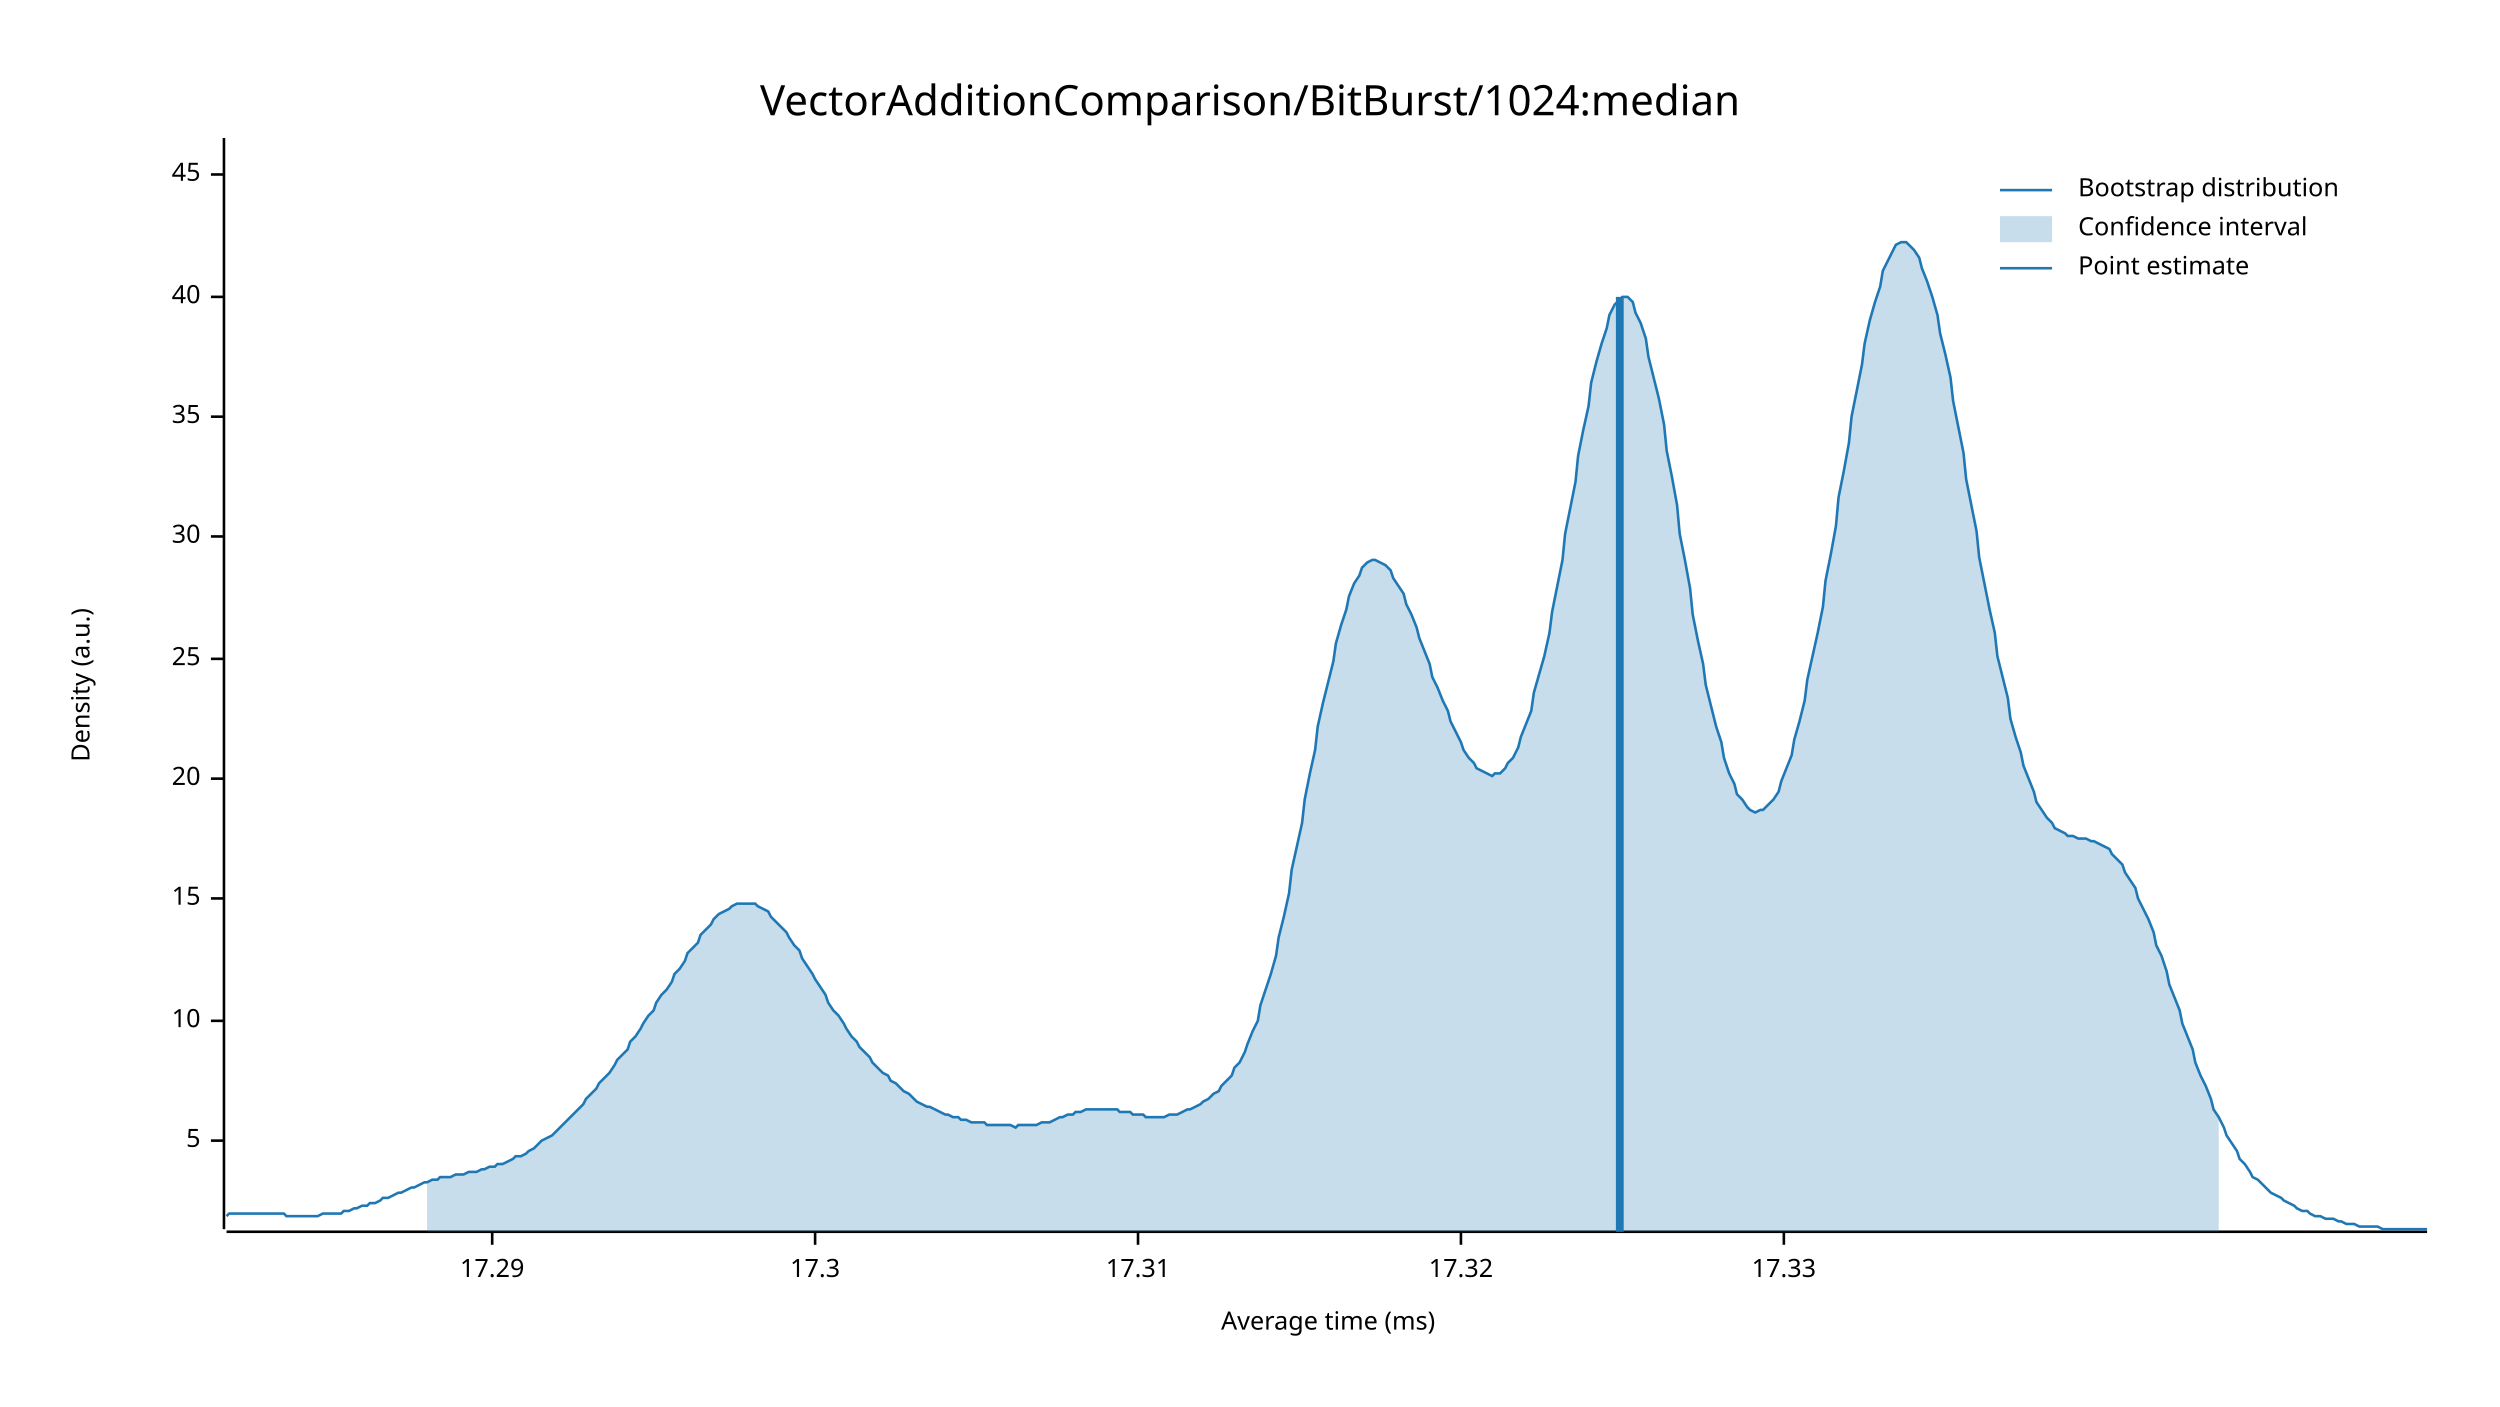
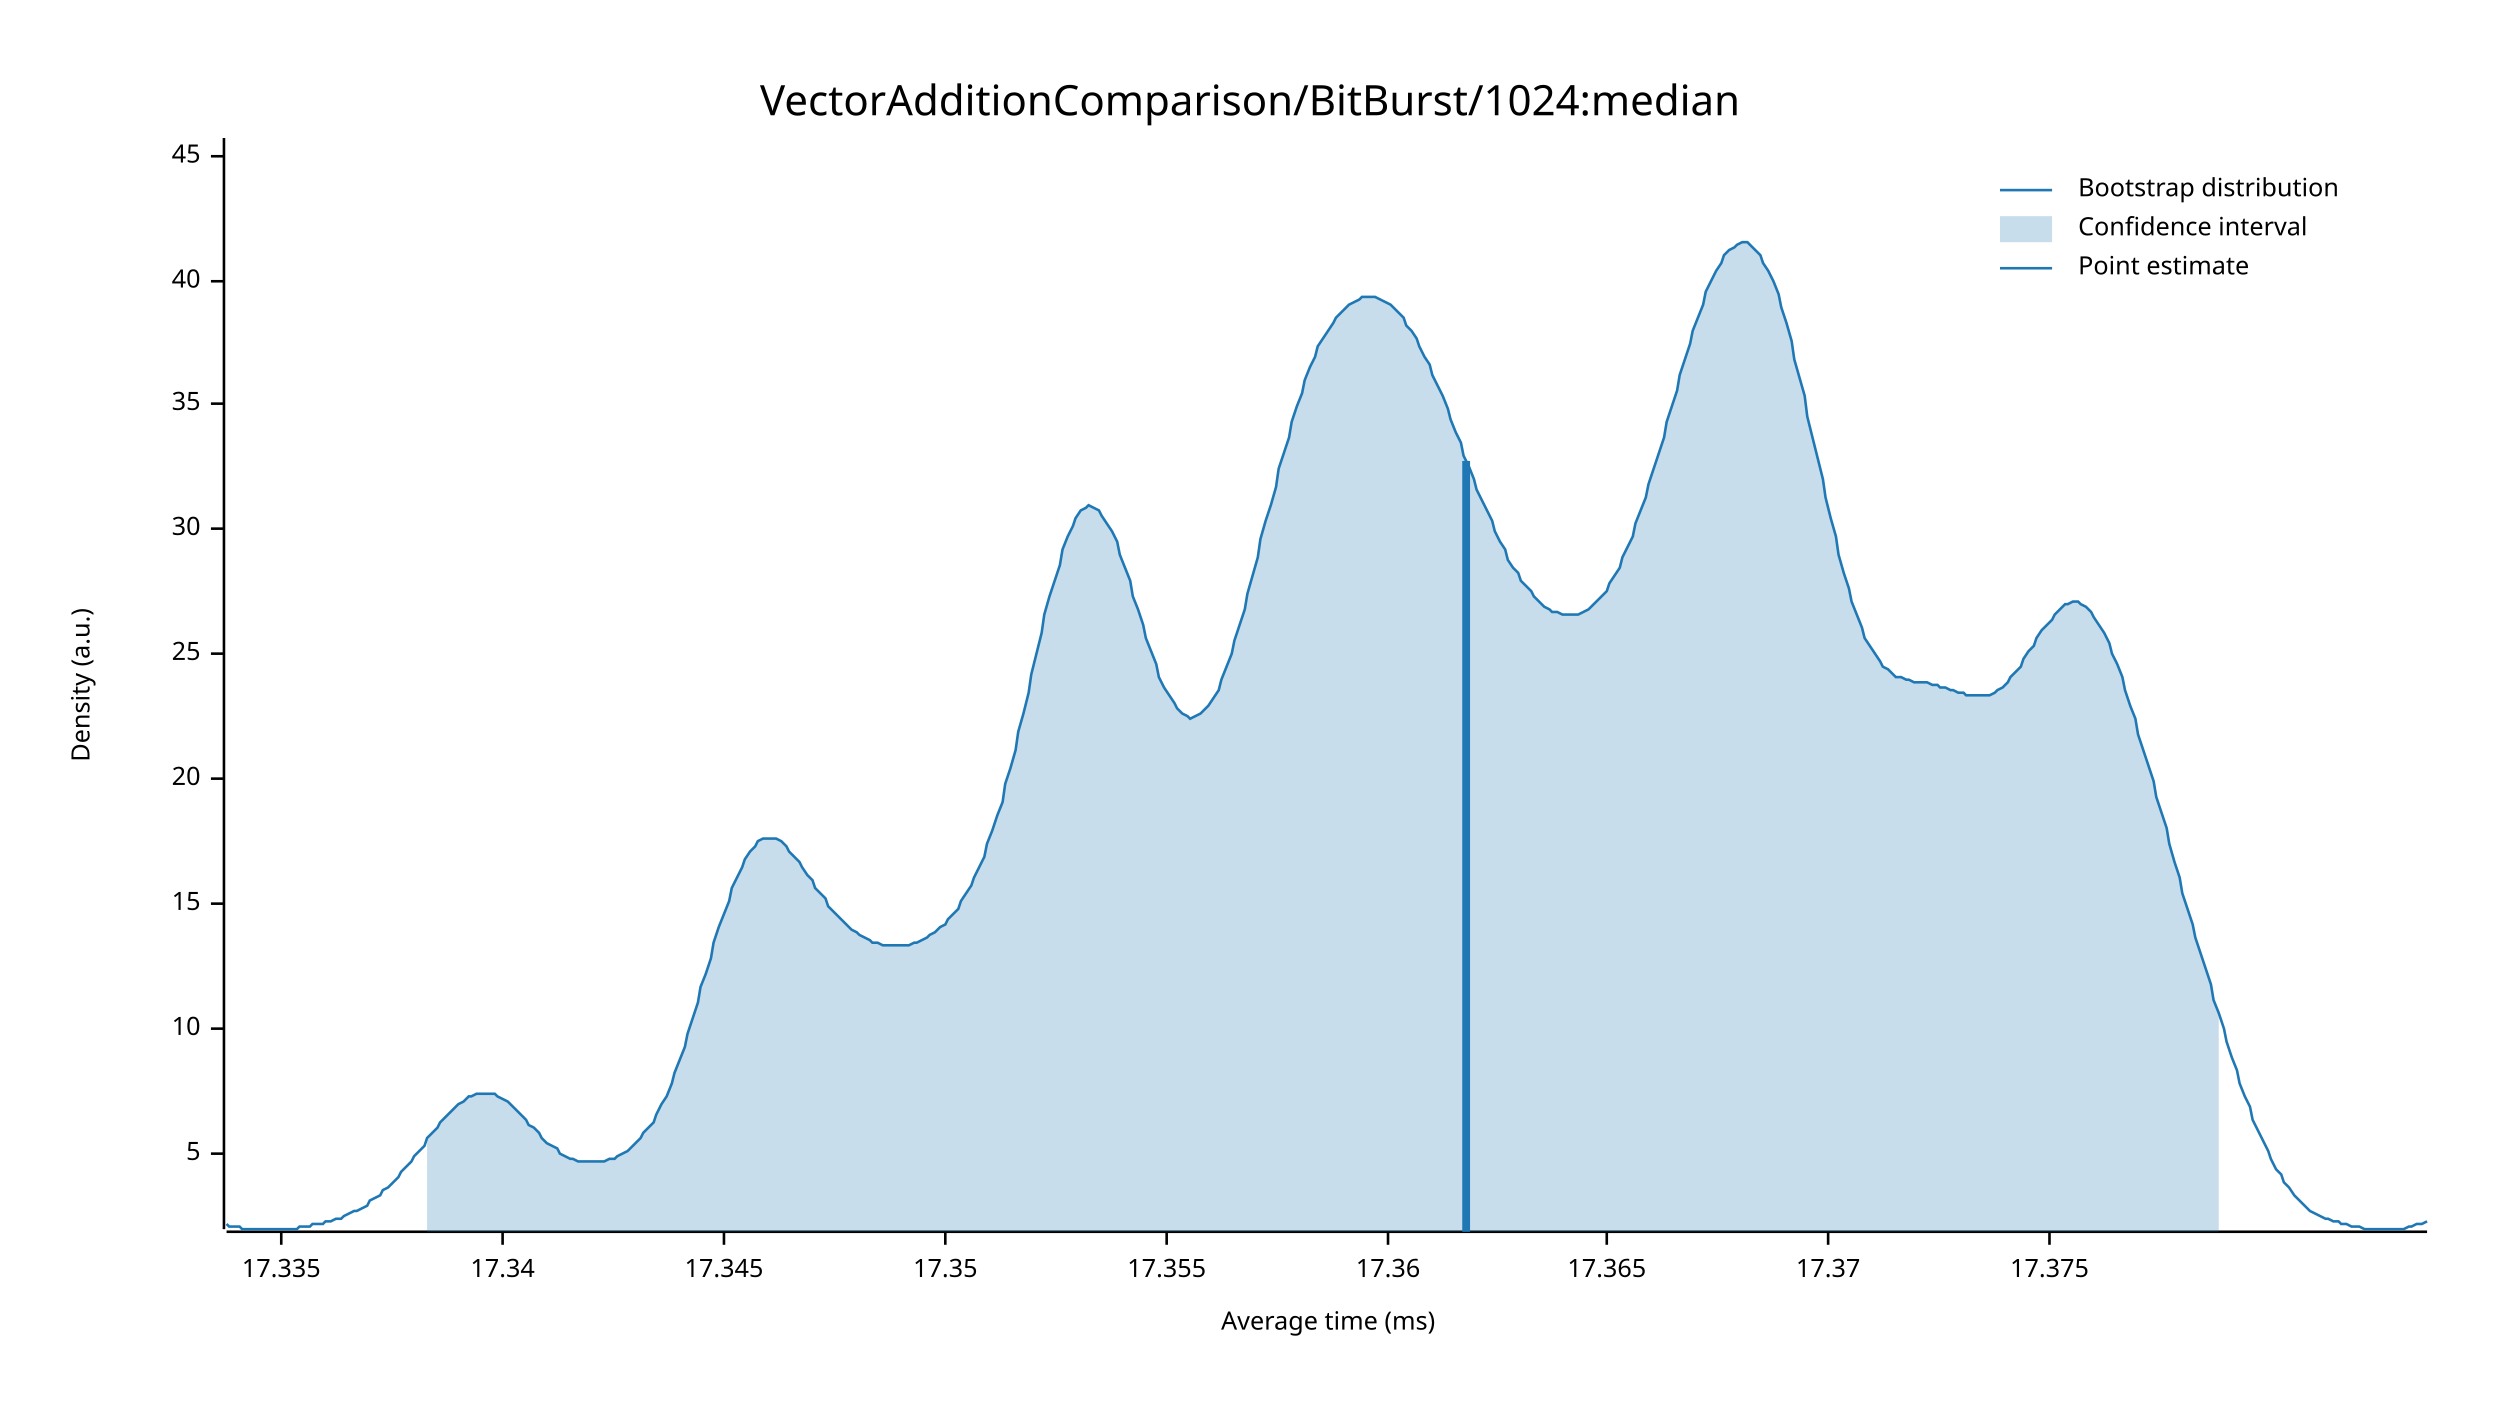
<svg xmlns="http://www.w3.org/2000/svg" width="960" height="540" viewBox="0 0 960 540">
  <text x="480" y="32" dy="0.76em" text-anchor="middle" font-family="sans-serif" font-size="16.129" opacity="1" fill="#000000">
VectorAdditionComparison/BitBurst/1024:median
</text>
  <text x="27" y="263" dy="0.76em" text-anchor="middle" font-family="sans-serif" font-size="9.677" opacity="1" fill="#000000" transform="rotate(270, 27, 263)">
Density (a.u.)
</text>
  <text x="510" y="513" dy="-0.5ex" text-anchor="middle" font-family="sans-serif" font-size="9.677" opacity="1" fill="#000000">
Average time (ms)
</text>
  <polyline fill="none" opacity="1" stroke="#000000" stroke-width="1" points="86,53 86,472 " />
-   <text x="77" y="438" dy="0.5ex" text-anchor="end" font-family="sans-serif" font-size="9.677" opacity="1" fill="#000000">
+   <text x="77" y="443" dy="0.5ex" text-anchor="end" font-family="sans-serif" font-size="9.677" opacity="1" fill="#000000">
5
</text>
-   <polyline fill="none" opacity="1" stroke="#000000" stroke-width="1" points="81,438 86,438 " />
-   <text x="77" y="392" dy="0.5ex" text-anchor="end" font-family="sans-serif" font-size="9.677" opacity="1" fill="#000000">
+   <polyline fill="none" opacity="1" stroke="#000000" stroke-width="1" points="81,443 86,443 " />
+   <text x="77" y="395" dy="0.5ex" text-anchor="end" font-family="sans-serif" font-size="9.677" opacity="1" fill="#000000">
10
</text>
-   <polyline fill="none" opacity="1" stroke="#000000" stroke-width="1" points="81,392 86,392 " />
-   <text x="77" y="345" dy="0.5ex" text-anchor="end" font-family="sans-serif" font-size="9.677" opacity="1" fill="#000000">
+   <polyline fill="none" opacity="1" stroke="#000000" stroke-width="1" points="81,395 86,395 " />
+   <text x="77" y="347" dy="0.5ex" text-anchor="end" font-family="sans-serif" font-size="9.677" opacity="1" fill="#000000">
15
</text>
-   <polyline fill="none" opacity="1" stroke="#000000" stroke-width="1" points="81,345 86,345 " />
+   <polyline fill="none" opacity="1" stroke="#000000" stroke-width="1" points="81,347 86,347 " />
  <text x="77" y="299" dy="0.5ex" text-anchor="end" font-family="sans-serif" font-size="9.677" opacity="1" fill="#000000">
20
</text>
  <polyline fill="none" opacity="1" stroke="#000000" stroke-width="1" points="81,299 86,299 " />
-   <text x="77" y="253" dy="0.5ex" text-anchor="end" font-family="sans-serif" font-size="9.677" opacity="1" fill="#000000">
+   <text x="77" y="251" dy="0.5ex" text-anchor="end" font-family="sans-serif" font-size="9.677" opacity="1" fill="#000000">
25
</text>
-   <polyline fill="none" opacity="1" stroke="#000000" stroke-width="1" points="81,253 86,253 " />
-   <text x="77" y="206" dy="0.5ex" text-anchor="end" font-family="sans-serif" font-size="9.677" opacity="1" fill="#000000">
+   <polyline fill="none" opacity="1" stroke="#000000" stroke-width="1" points="81,251 86,251 " />
+   <text x="77" y="203" dy="0.5ex" text-anchor="end" font-family="sans-serif" font-size="9.677" opacity="1" fill="#000000">
30
</text>
-   <polyline fill="none" opacity="1" stroke="#000000" stroke-width="1" points="81,206 86,206 " />
-   <text x="77" y="160" dy="0.5ex" text-anchor="end" font-family="sans-serif" font-size="9.677" opacity="1" fill="#000000">
+   <polyline fill="none" opacity="1" stroke="#000000" stroke-width="1" points="81,203 86,203 " />
+   <text x="77" y="155" dy="0.5ex" text-anchor="end" font-family="sans-serif" font-size="9.677" opacity="1" fill="#000000">
35
</text>
-   <polyline fill="none" opacity="1" stroke="#000000" stroke-width="1" points="81,160 86,160 " />
-   <text x="77" y="114" dy="0.5ex" text-anchor="end" font-family="sans-serif" font-size="9.677" opacity="1" fill="#000000">
+   <polyline fill="none" opacity="1" stroke="#000000" stroke-width="1" points="81,155 86,155 " />
+   <text x="77" y="108" dy="0.5ex" text-anchor="end" font-family="sans-serif" font-size="9.677" opacity="1" fill="#000000">
40
</text>
-   <polyline fill="none" opacity="1" stroke="#000000" stroke-width="1" points="81,114 86,114 " />
-   <text x="77" y="67" dy="0.5ex" text-anchor="end" font-family="sans-serif" font-size="9.677" opacity="1" fill="#000000">
+   <polyline fill="none" opacity="1" stroke="#000000" stroke-width="1" points="81,108 86,108 " />
+   <text x="77" y="60" dy="0.5ex" text-anchor="end" font-family="sans-serif" font-size="9.677" opacity="1" fill="#000000">
45
</text>
-   <polyline fill="none" opacity="1" stroke="#000000" stroke-width="1" points="81,67 86,67 " />
+   <polyline fill="none" opacity="1" stroke="#000000" stroke-width="1" points="81,60 86,60 " />
  <polyline fill="none" opacity="1" stroke="#000000" stroke-width="1" points="87,473 932,473 " />
-   <text x="189" y="483" dy="0.76em" text-anchor="middle" font-family="sans-serif" font-size="9.677" opacity="1" fill="#000000">
- 17.29
+   <text x="108" y="483" dy="0.76em" text-anchor="middle" font-family="sans-serif" font-size="9.677" opacity="1" fill="#000000">
+ 17.335
</text>
-   <polyline fill="none" opacity="1" stroke="#000000" stroke-width="1" points="189,473 189,478 " />
-   <text x="313" y="483" dy="0.76em" text-anchor="middle" font-family="sans-serif" font-size="9.677" opacity="1" fill="#000000">
- 17.3
+   <polyline fill="none" opacity="1" stroke="#000000" stroke-width="1" points="108,473 108,478 " />
+   <text x="193" y="483" dy="0.76em" text-anchor="middle" font-family="sans-serif" font-size="9.677" opacity="1" fill="#000000">
+ 17.34
</text>
-   <polyline fill="none" opacity="1" stroke="#000000" stroke-width="1" points="313,473 313,478 " />
-   <text x="437" y="483" dy="0.76em" text-anchor="middle" font-family="sans-serif" font-size="9.677" opacity="1" fill="#000000">
- 17.31
+   <polyline fill="none" opacity="1" stroke="#000000" stroke-width="1" points="193,473 193,478 " />
+   <text x="278" y="483" dy="0.76em" text-anchor="middle" font-family="sans-serif" font-size="9.677" opacity="1" fill="#000000">
+ 17.345
</text>
-   <polyline fill="none" opacity="1" stroke="#000000" stroke-width="1" points="437,473 437,478 " />
-   <text x="561" y="483" dy="0.76em" text-anchor="middle" font-family="sans-serif" font-size="9.677" opacity="1" fill="#000000">
- 17.32
+   <polyline fill="none" opacity="1" stroke="#000000" stroke-width="1" points="278,473 278,478 " />
+   <text x="363" y="483" dy="0.76em" text-anchor="middle" font-family="sans-serif" font-size="9.677" opacity="1" fill="#000000">
+ 17.35
</text>
-   <polyline fill="none" opacity="1" stroke="#000000" stroke-width="1" points="561,473 561,478 " />
-   <text x="685" y="483" dy="0.76em" text-anchor="middle" font-family="sans-serif" font-size="9.677" opacity="1" fill="#000000">
- 17.33
+   <polyline fill="none" opacity="1" stroke="#000000" stroke-width="1" points="363,473 363,478 " />
+   <text x="448" y="483" dy="0.76em" text-anchor="middle" font-family="sans-serif" font-size="9.677" opacity="1" fill="#000000">
+ 17.355
</text>
-   <polyline fill="none" opacity="1" stroke="#000000" stroke-width="1" points="685,473 685,478 " />
-   <polyline fill="none" opacity="1" stroke="#1F78B4" stroke-width="1" points="87,467 88,466 90,466 92,466 93,466 95,466 97,466 98,466 100,466 102,466 103,466 105,466 107,466 109,466 110,467 112,467 114,467 115,467 117,467 119,467 120,467 122,467 124,466 125,466 127,466 129,466 131,466 132,465 134,465 136,464 137,464 139,463 141,463 142,462 144,462 146,461 147,460 149,460 151,459 153,458 154,458 156,457 158,456 159,456 161,455 163,454 164,454 166,453 168,453 169,452 171,452 173,452 175,451 176,451 178,451 180,450 181,450 183,450 185,449 186,449 188,448 190,448 191,447 193,447 195,446 197,445 198,444 200,444 202,443 203,442 205,441 207,439 208,438 210,437 212,436 214,434 215,433 217,431 219,429 220,428 222,426 224,424 225,422 227,420 229,418 230,416 232,414 234,412 236,409 237,407 239,405 241,403 242,400 244,398 246,395 247,393 249,390 251,388 252,385 254,382 256,380 258,377 259,374 261,372 263,369 264,366 266,364 268,362 269,359 271,357 273,355 274,353 276,351 278,350 280,349 281,348 283,347 285,347 286,347 288,347 290,347 291,348 293,349 295,350 296,352 298,354 300,356 302,358 303,360 305,363 307,365 308,368 310,371 312,374 313,376 315,379 317,382 318,385 320,388 322,390 324,393 325,395 327,398 329,400 330,402 332,404 334,406 335,408 337,410 339,412 341,413 342,415 344,416 346,418 347,419 349,420 351,422 352,423 354,424 356,425 357,425 359,426 361,427 363,428 364,428 366,429 368,429 369,430 371,430 373,431 374,431 376,431 378,431 379,432 381,432 383,432 385,432 386,432 388,432 390,433 391,432 393,432 395,432 396,432 398,432 400,431 401,431 403,431 405,430 407,429 408,429 410,428 412,428 413,427 415,427 417,426 418,426 420,426 422,426 423,426 425,426 427,426 429,426 430,427 432,427 434,427 435,428 437,428 439,428 440,429 442,429 444,429 445,429 447,429 449,428 451,428 452,428 454,427 456,426 457,426 459,425 461,424 462,423 464,422 466,420 468,419 469,417 471,415 473,413 474,410 476,408 478,404 479,401 481,396 483,392 484,386 486,380 488,374 490,367 491,360 493,352 495,343 496,334 498,325 500,316 501,307 503,297 505,288 506,279 508,270 510,262 512,254 513,247 515,240 517,234 518,229 520,224 522,221 523,218 525,216 527,215 528,215 530,216 532,217 534,219 535,222 537,225 539,228 540,232 542,236 544,241 545,245 547,250 549,255 550,260 552,264 554,269 556,273 557,277 559,281 561,285 562,288 564,291 566,293 567,295 569,296 571,297 573,298 574,297 576,297 578,295 579,293 581,291 583,287 584,283 586,278 588,273 589,266 591,259 593,252 595,243 596,235 598,225 600,215 601,205 603,195 605,185 606,175 608,165 610,156 611,147 613,139 615,132 617,126 618,121 620,117 622,115 623,114 625,114 627,116 628,120 630,124 632,130 633,137 635,145 637,153 639,163 640,173 642,183 644,194 645,205 647,215 649,226 650,236 652,246 654,255 655,263 657,271 659,279 661,285 662,291 664,297 666,301 667,305 669,307 671,310 672,311 674,312 676,311 677,311 679,309 681,307 683,304 684,300 686,295 688,290 689,284 691,277 693,269 694,261 696,252 698,243 700,233 701,223 703,213 705,202 706,191 708,181 710,170 711,160 713,150 715,140 716,132 718,123 720,116 722,110 723,104 725,100 727,96 728,94 730,93 732,93 733,94 735,96 737,99 738,103 740,108 742,114 744,121 745,128 747,136 749,145 750,154 752,164 754,174 755,184 757,194 759,204 760,214 762,224 764,234 766,243 767,252 769,260 771,268 772,276 774,283 776,289 777,294 779,299 781,304 782,308 784,311 786,314 788,316 789,318 791,319 793,320 794,321 796,321 798,322 799,322 801,322 803,323 804,323 806,324 808,325 810,326 811,328 813,330 815,332 816,335 818,338 820,341 821,345 823,349 825,353 827,358 828,363 830,367 832,373 833,378 835,383 837,388 838,393 840,398 842,403 843,408 845,413 847,417 849,422 850,426 852,429 854,433 855,436 857,439 859,442 860,445 862,447 864,450 865,452 867,453 869,455 871,457 872,458 874,459 876,460 877,461 879,462 881,463 882,464 884,465 886,465 887,466 889,467 891,467 893,468 894,468 896,468 898,469 899,469 901,470 903,470 904,470 906,471 908,471 909,471 911,471 913,471 915,472 916,472 918,472 920,472 921,472 923,472 925,472 926,472 928,472 930,472 932,472 " />
-   <polygon opacity="0.25" fill="#1F78B4" points="164,454 166,453 168,453 169,452 171,452 173,452 175,451 176,451 178,451 180,450 181,450 183,450 185,449 186,449 188,448 190,448 191,447 193,447 195,446 197,445 198,444 200,444 202,443 203,442 205,441 207,439 208,438 210,437 212,436 214,434 215,433 217,431 219,429 220,428 222,426 224,424 225,422 227,420 229,418 230,416 232,414 234,412 236,409 237,407 239,405 241,403 242,400 244,398 246,395 247,393 249,390 251,388 252,385 254,382 256,380 258,377 259,374 261,372 263,369 264,366 266,364 268,362 269,359 271,357 273,355 274,353 276,351 278,350 280,349 281,348 283,347 285,347 286,347 288,347 290,347 291,348 293,349 295,350 296,352 298,354 300,356 302,358 303,360 305,363 307,365 308,368 310,371 312,374 313,376 315,379 317,382 318,385 320,388 322,390 324,393 325,395 327,398 329,400 330,402 332,404 334,406 335,408 337,410 339,412 341,413 342,415 344,416 346,418 347,419 349,420 351,422 352,423 354,424 356,425 357,425 359,426 361,427 363,428 364,428 366,429 368,429 369,430 371,430 373,431 374,431 376,431 378,431 379,432 381,432 383,432 385,432 386,432 388,432 390,433 391,432 393,432 395,432 396,432 398,432 400,431 401,431 403,431 405,430 407,429 408,429 410,428 412,428 413,427 415,427 417,426 418,426 420,426 422,426 423,426 425,426 427,426 429,426 430,427 432,427 434,427 435,428 437,428 439,428 440,429 442,429 444,429 445,429 447,429 449,428 451,428 452,428 454,427 456,426 457,426 459,425 461,424 462,423 464,422 466,420 468,419 469,417 471,415 473,413 474,410 476,408 478,404 479,401 481,396 483,392 484,386 486,380 488,374 490,367 491,360 493,352 495,343 496,334 498,325 500,316 501,307 503,297 505,288 506,279 508,270 510,262 512,254 513,247 515,240 517,234 518,229 520,224 522,221 523,218 525,216 527,215 528,215 530,216 532,217 534,219 535,222 537,225 539,228 540,232 542,236 544,241 545,245 547,250 549,255 550,260 552,264 554,269 556,273 557,277 559,281 561,285 562,288 564,291 566,293 567,295 569,296 571,297 573,298 574,297 576,297 578,295 579,293 581,291 583,287 584,283 586,278 588,273 589,266 591,259 593,252 595,243 596,235 598,225 600,215 601,205 603,195 605,185 606,175 608,165 610,156 611,147 613,139 615,132 617,126 618,121 620,117 622,115 623,114 625,114 627,116 628,120 630,124 632,130 633,137 635,145 637,153 639,163 640,173 642,183 644,194 645,205 647,215 649,226 650,236 652,246 654,255 655,263 657,271 659,279 661,285 662,291 664,297 666,301 667,305 669,307 671,310 672,311 674,312 676,311 677,311 679,309 681,307 683,304 684,300 686,295 688,290 689,284 691,277 693,269 694,261 696,252 698,243 700,233 701,223 703,213 705,202 706,191 708,181 710,170 711,160 713,150 715,140 716,132 718,123 720,116 722,110 723,104 725,100 727,96 728,94 730,93 732,93 733,94 735,96 737,99 738,103 740,108 742,114 744,121 745,128 747,136 749,145 750,154 752,164 754,174 755,184 757,194 759,204 760,214 762,224 764,234 766,243 767,252 769,260 771,268 772,276 774,283 776,289 777,294 779,299 781,304 782,308 784,311 786,314 788,316 789,318 791,319 793,320 794,321 796,321 798,322 799,322 801,322 803,323 804,323 806,324 808,325 810,326 811,328 813,330 815,332 816,335 818,338 820,341 821,345 823,349 825,353 827,358 828,363 830,367 832,373 833,378 835,383 837,388 838,393 840,398 842,403 843,408 845,413 847,417 849,422 850,426 852,429 852,473 164,473 " />
-   <polyline fill="none" opacity="1" stroke="#1F78B4" stroke-width="3" points="622,473 622,114 " />
+   <polyline fill="none" opacity="1" stroke="#000000" stroke-width="1" points="448,473 448,478 " />
+   <text x="533" y="483" dy="0.76em" text-anchor="middle" font-family="sans-serif" font-size="9.677" opacity="1" fill="#000000">
+ 17.36
+ </text>
+   <polyline fill="none" opacity="1" stroke="#000000" stroke-width="1" points="533,473 533,478 " />
+   <text x="617" y="483" dy="0.76em" text-anchor="middle" font-family="sans-serif" font-size="9.677" opacity="1" fill="#000000">
+ 17.365
+ </text>
+   <polyline fill="none" opacity="1" stroke="#000000" stroke-width="1" points="617,473 617,478 " />
+   <text x="702" y="483" dy="0.76em" text-anchor="middle" font-family="sans-serif" font-size="9.677" opacity="1" fill="#000000">
+ 17.37
+ </text>
+   <polyline fill="none" opacity="1" stroke="#000000" stroke-width="1" points="702,473 702,478 " />
+   <text x="787" y="483" dy="0.76em" text-anchor="middle" font-family="sans-serif" font-size="9.677" opacity="1" fill="#000000">
+ 17.375
+ </text>
+   <polyline fill="none" opacity="1" stroke="#000000" stroke-width="1" points="787,473 787,478 " />
+   <polyline fill="none" opacity="1" stroke="#1F78B4" stroke-width="1" points="87,470 88,471 90,471 92,471 93,472 95,472 97,472 98,472 100,472 102,472 103,472 105,472 107,472 109,472 110,472 112,472 114,472 115,471 117,471 119,471 120,470 122,470 124,470 125,469 127,469 129,468 131,468 132,467 134,466 136,465 137,465 139,464 141,463 142,461 144,460 146,459 147,457 149,456 151,454 153,452 154,450 156,448 158,446 159,444 161,442 163,440 164,437 166,435 168,433 169,431 171,429 173,427 175,425 176,424 178,423 180,421 181,421 183,420 185,420 186,420 188,420 190,420 191,421 193,422 195,423 197,425 198,426 200,428 202,430 203,432 205,433 207,435 208,437 210,439 212,440 214,441 215,443 217,444 219,445 220,445 222,446 224,446 225,446 227,446 229,446 230,446 232,446 234,445 236,445 237,444 239,443 241,442 242,441 244,439 246,437 247,435 249,433 251,431 252,428 254,424 256,421 258,416 259,412 261,407 263,402 264,397 266,391 268,385 269,379 271,374 273,368 274,362 276,356 278,351 280,346 281,341 283,337 285,333 286,330 288,327 290,325 291,323 293,322 295,322 296,322 298,322 300,323 302,325 303,327 305,329 307,331 308,333 310,336 312,338 313,341 315,343 317,345 318,348 320,350 322,352 324,354 325,355 327,357 329,358 330,359 332,360 334,361 335,362 337,362 339,363 341,363 342,363 344,363 346,363 347,363 349,363 351,362 352,362 354,361 356,360 357,359 359,358 361,356 363,355 364,353 366,351 368,349 369,346 371,343 373,340 374,337 376,333 378,329 379,324 381,319 383,313 385,308 386,301 388,295 390,288 391,281 393,274 395,266 396,259 398,251 400,243 401,236 403,229 405,223 407,217 408,211 410,206 412,202 413,199 415,196 417,195 418,194 420,195 422,196 423,198 425,201 427,204 429,208 430,213 432,218 434,223 435,229 437,234 439,240 440,245 442,250 444,255 445,260 447,264 449,267 451,270 452,272 454,274 456,275 457,276 459,275 461,274 462,273 464,271 466,268 468,265 469,261 471,256 473,251 474,246 476,240 478,234 479,228 481,221 483,214 484,207 486,200 488,194 490,187 491,180 493,174 495,168 496,162 498,156 500,151 501,146 503,141 505,137 506,133 508,130 510,127 512,124 513,122 515,120 517,118 518,117 520,116 522,115 523,114 525,114 527,114 528,114 530,115 532,116 534,117 535,118 537,120 539,122 540,125 542,127 544,130 545,133 547,137 549,140 550,144 552,148 554,152 556,157 557,161 559,166 561,170 562,175 564,179 566,184 567,188 569,192 571,196 573,200 574,204 576,208 578,211 579,215 581,218 583,220 584,223 586,225 588,227 589,229 591,231 593,233 595,234 596,235 598,235 600,236 601,236 603,236 605,236 606,236 608,235 610,234 611,233 613,231 615,229 617,227 618,224 620,221 622,218 623,214 625,210 627,206 628,201 630,196 632,191 633,186 635,180 637,174 639,168 640,162 642,156 644,150 645,144 647,138 649,132 650,127 652,122 654,117 655,112 657,108 659,104 661,101 662,98 664,96 666,95 667,94 669,93 671,93 672,94 674,96 676,98 677,101 679,104 681,108 683,113 684,118 686,124 688,131 689,138 691,145 693,152 694,160 696,168 698,176 700,184 701,191 703,199 705,206 706,213 708,220 710,226 711,231 713,236 715,241 716,245 718,248 720,251 722,254 723,256 725,257 727,259 728,260 730,260 732,261 733,261 735,262 737,262 738,262 740,262 742,263 744,263 745,264 747,264 749,265 750,265 752,266 754,266 755,267 757,267 759,267 760,267 762,267 764,267 766,266 767,265 769,264 771,262 772,260 774,258 776,256 777,253 779,250 781,248 782,245 784,242 786,240 788,238 789,236 791,234 793,232 794,232 796,231 798,231 799,232 801,233 803,235 804,237 806,240 808,243 810,247 811,251 813,255 815,260 816,265 818,271 820,276 821,282 823,288 825,294 827,300 828,306 830,312 832,318 833,324 835,331 837,337 838,343 840,349 842,355 843,360 845,366 847,372 849,378 850,384 852,389 854,395 855,400 857,406 859,411 860,416 862,421 864,425 865,430 867,434 869,438 871,442 872,445 874,449 876,451 877,454 879,456 881,459 882,460 884,462 886,464 887,465 889,466 891,467 893,468 894,468 896,469 898,469 899,470 901,470 903,471 904,471 906,471 908,472 909,472 911,472 913,472 915,472 916,472 918,472 920,472 921,472 923,472 925,471 926,471 928,470 930,470 932,469 " />
+   <polygon opacity="0.25" fill="#1F78B4" points="164,437 166,435 168,433 169,431 171,429 173,427 175,425 176,424 178,423 180,421 181,421 183,420 185,420 186,420 188,420 190,420 191,421 193,422 195,423 197,425 198,426 200,428 202,430 203,432 205,433 207,435 208,437 210,439 212,440 214,441 215,443 217,444 219,445 220,445 222,446 224,446 225,446 227,446 229,446 230,446 232,446 234,445 236,445 237,444 239,443 241,442 242,441 244,439 246,437 247,435 249,433 251,431 252,428 254,424 256,421 258,416 259,412 261,407 263,402 264,397 266,391 268,385 269,379 271,374 273,368 274,362 276,356 278,351 280,346 281,341 283,337 285,333 286,330 288,327 290,325 291,323 293,322 295,322 296,322 298,322 300,323 302,325 303,327 305,329 307,331 308,333 310,336 312,338 313,341 315,343 317,345 318,348 320,350 322,352 324,354 325,355 327,357 329,358 330,359 332,360 334,361 335,362 337,362 339,363 341,363 342,363 344,363 346,363 347,363 349,363 351,362 352,362 354,361 356,360 357,359 359,358 361,356 363,355 364,353 366,351 368,349 369,346 371,343 373,340 374,337 376,333 378,329 379,324 381,319 383,313 385,308 386,301 388,295 390,288 391,281 393,274 395,266 396,259 398,251 400,243 401,236 403,229 405,223 407,217 408,211 410,206 412,202 413,199 415,196 417,195 418,194 420,195 422,196 423,198 425,201 427,204 429,208 430,213 432,218 434,223 435,229 437,234 439,240 440,245 442,250 444,255 445,260 447,264 449,267 451,270 452,272 454,274 456,275 457,276 459,275 461,274 462,273 464,271 466,268 468,265 469,261 471,256 473,251 474,246 476,240 478,234 479,228 481,221 483,214 484,207 486,200 488,194 490,187 491,180 493,174 495,168 496,162 498,156 500,151 501,146 503,141 505,137 506,133 508,130 510,127 512,124 513,122 515,120 517,118 518,117 520,116 522,115 523,114 525,114 527,114 528,114 530,115 532,116 534,117 535,118 537,120 539,122 540,125 542,127 544,130 545,133 547,137 549,140 550,144 552,148 554,152 556,157 557,161 559,166 561,170 562,175 564,179 566,184 567,188 569,192 571,196 573,200 574,204 576,208 578,211 579,215 581,218 583,220 584,223 586,225 588,227 589,229 591,231 593,233 595,234 596,235 598,235 600,236 601,236 603,236 605,236 606,236 608,235 610,234 611,233 613,231 615,229 617,227 618,224 620,221 622,218 623,214 625,210 627,206 628,201 630,196 632,191 633,186 635,180 637,174 639,168 640,162 642,156 644,150 645,144 647,138 649,132 650,127 652,122 654,117 655,112 657,108 659,104 661,101 662,98 664,96 666,95 667,94 669,93 671,93 672,94 674,96 676,98 677,101 679,104 681,108 683,113 684,118 686,124 688,131 689,138 691,145 693,152 694,160 696,168 698,176 700,184 701,191 703,199 705,206 706,213 708,220 710,226 711,231 713,236 715,241 716,245 718,248 720,251 722,254 723,256 725,257 727,259 728,260 730,260 732,261 733,261 735,262 737,262 738,262 740,262 742,263 744,263 745,264 747,264 749,265 750,265 752,266 754,266 755,267 757,267 759,267 760,267 762,267 764,267 766,266 767,265 769,264 771,262 772,260 774,258 776,256 777,253 779,250 781,248 782,245 784,242 786,240 788,238 789,236 791,234 793,232 794,232 796,231 798,231 799,232 801,233 803,235 804,237 806,240 808,243 810,247 811,251 813,255 815,260 816,265 818,271 820,276 821,282 823,288 825,294 827,300 828,306 830,312 832,318 833,324 835,331 837,337 838,343 840,349 842,355 843,360 845,366 847,372 849,378 850,384 852,389 852,473 164,473 " />
+   <polyline fill="none" opacity="1" stroke="#1F78B4" stroke-width="3" points="563,473 563,177 " />
  <text x="798" y="68" dy="0.76em" text-anchor="start" font-family="sans-serif" font-size="9.677" opacity="1" fill="#000000">
Bootstrap distribution
</text>
  <text x="798" y="83" dy="0.76em" text-anchor="start" font-family="sans-serif" font-size="9.677" opacity="1" fill="#000000">
Confidence interval
</text>
  <text x="798" y="98" dy="0.76em" text-anchor="start" font-family="sans-serif" font-size="9.677" opacity="1" fill="#000000">
Point estimate
</text>
  <polyline fill="none" opacity="1" stroke="#1F78B4" stroke-width="1" points="768,73 788,73 " />
  <rect x="768" y="83" width="20" height="10" opacity="0.25" fill="#1F78B4" stroke="none" />
  <polyline fill="none" opacity="1" stroke="#1F78B4" stroke-width="1" points="768,103 788,103 " />
</svg>
